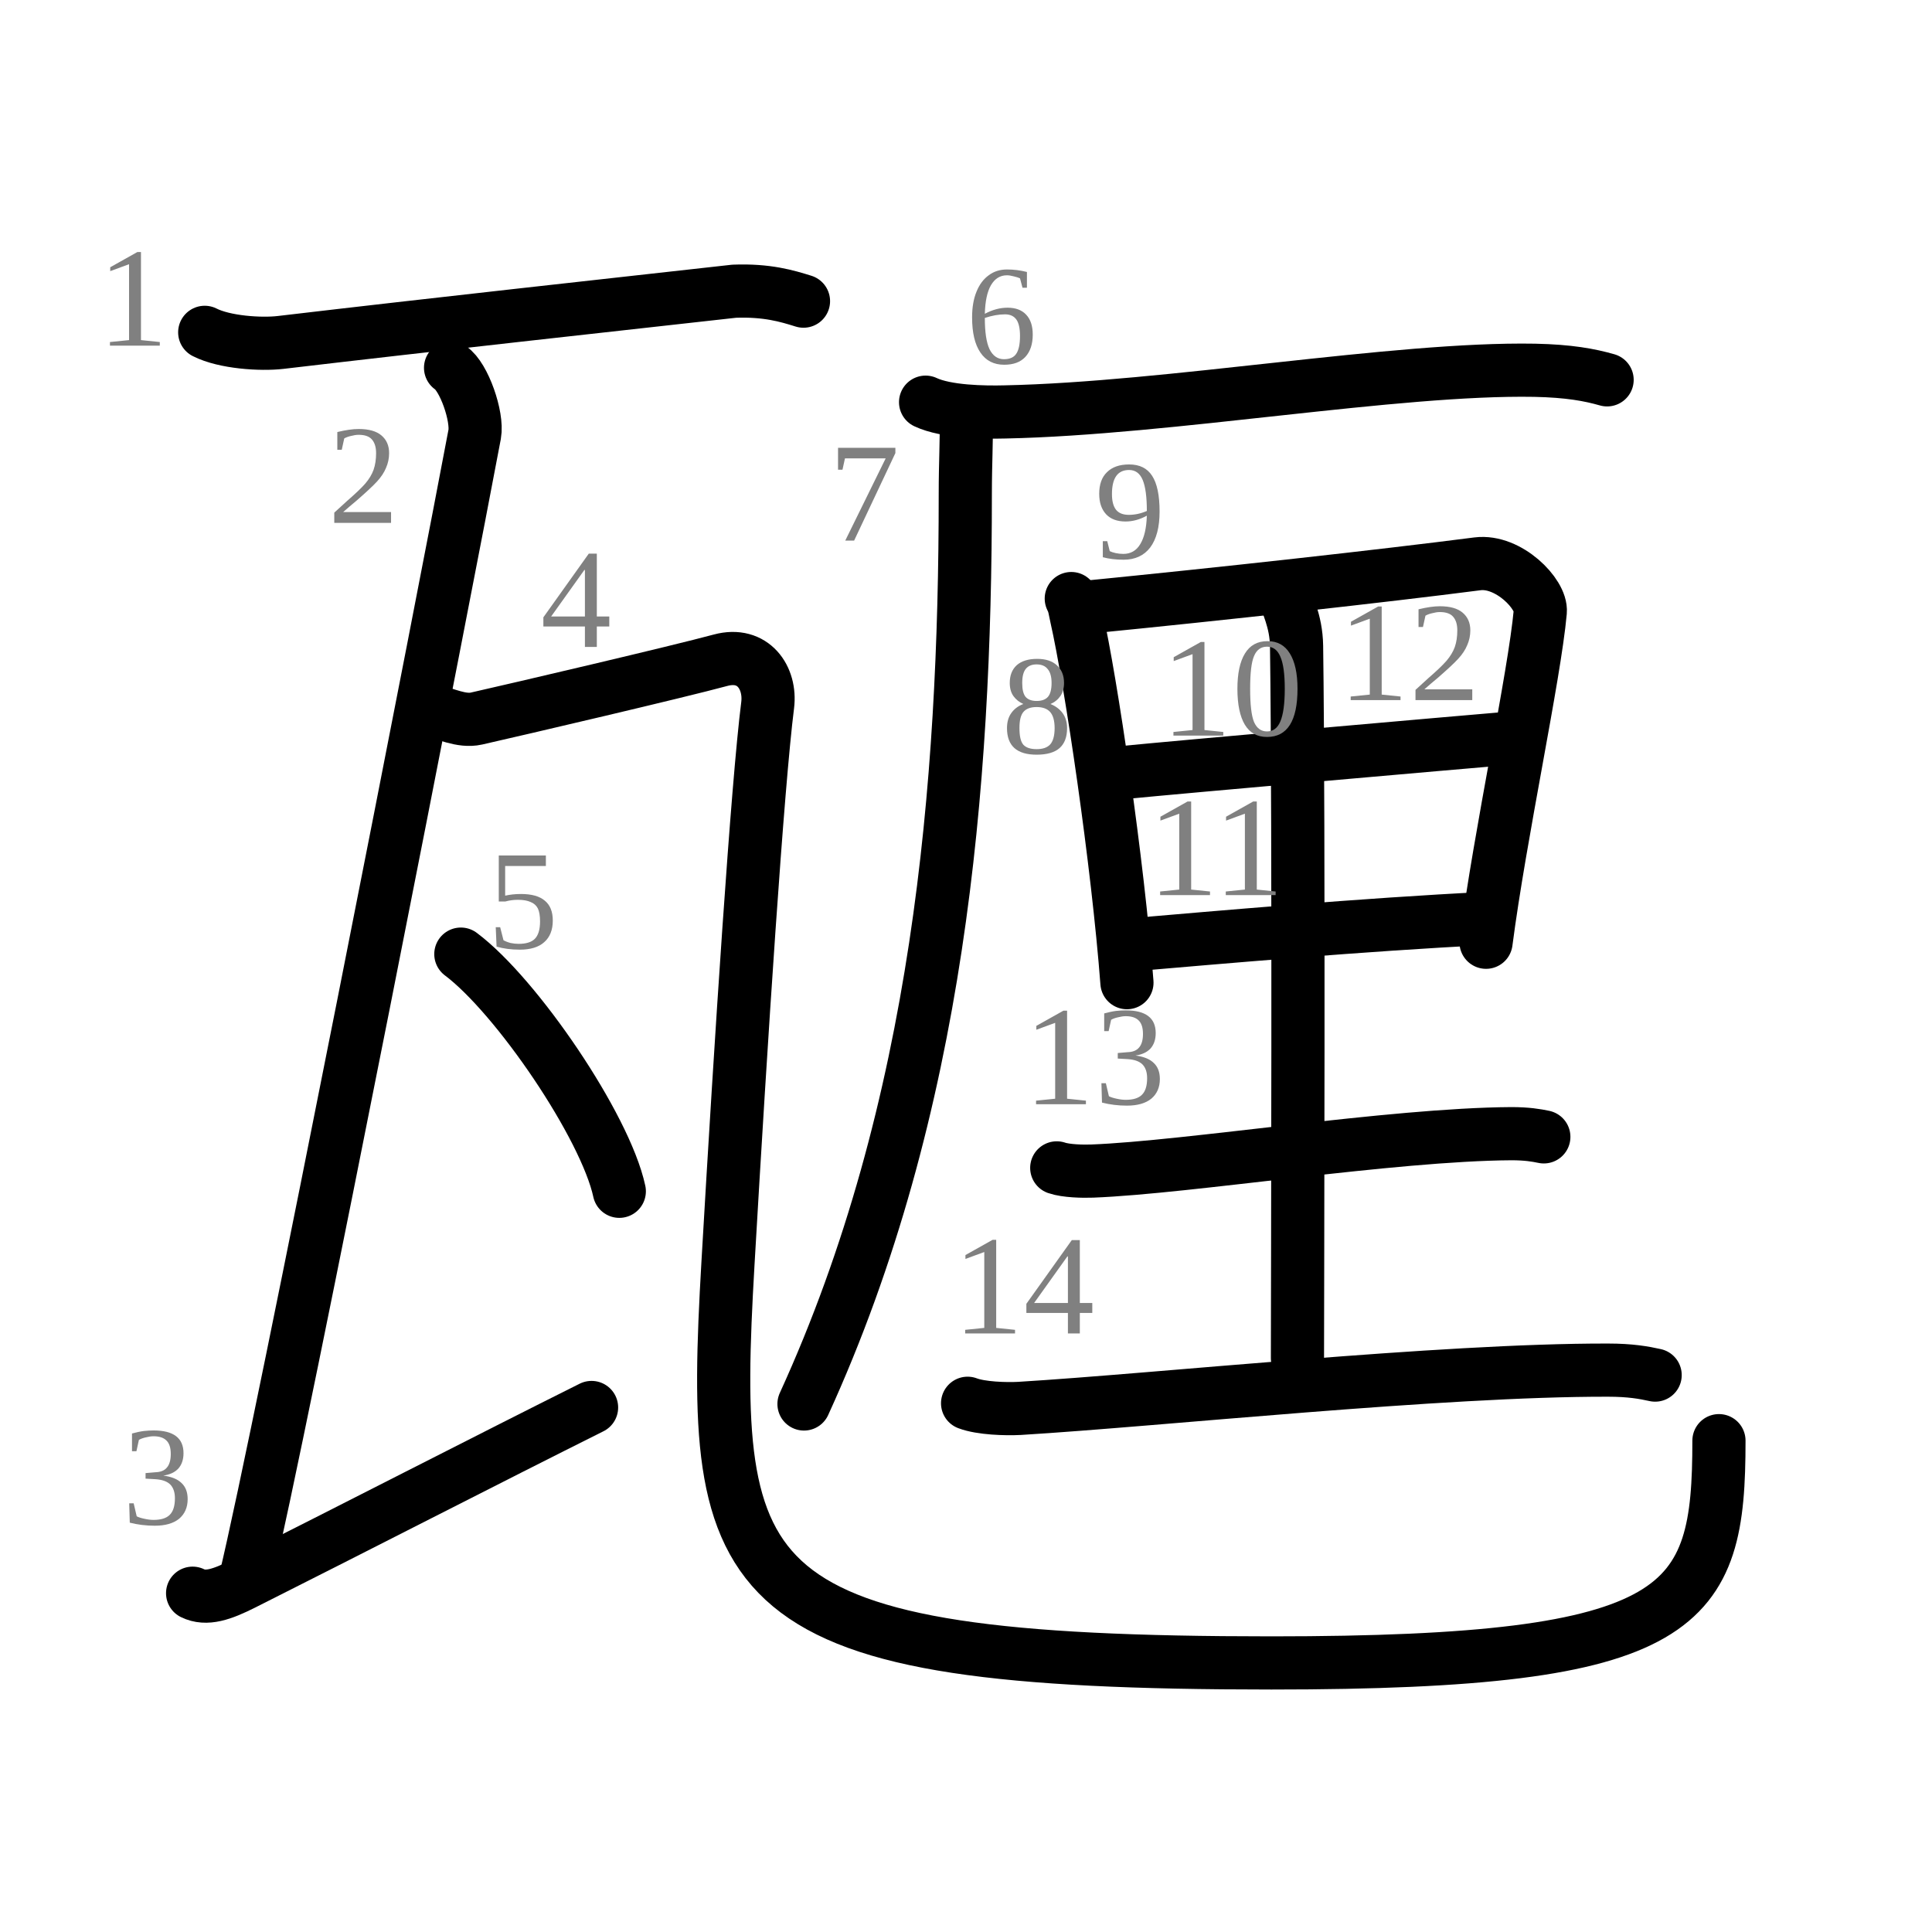
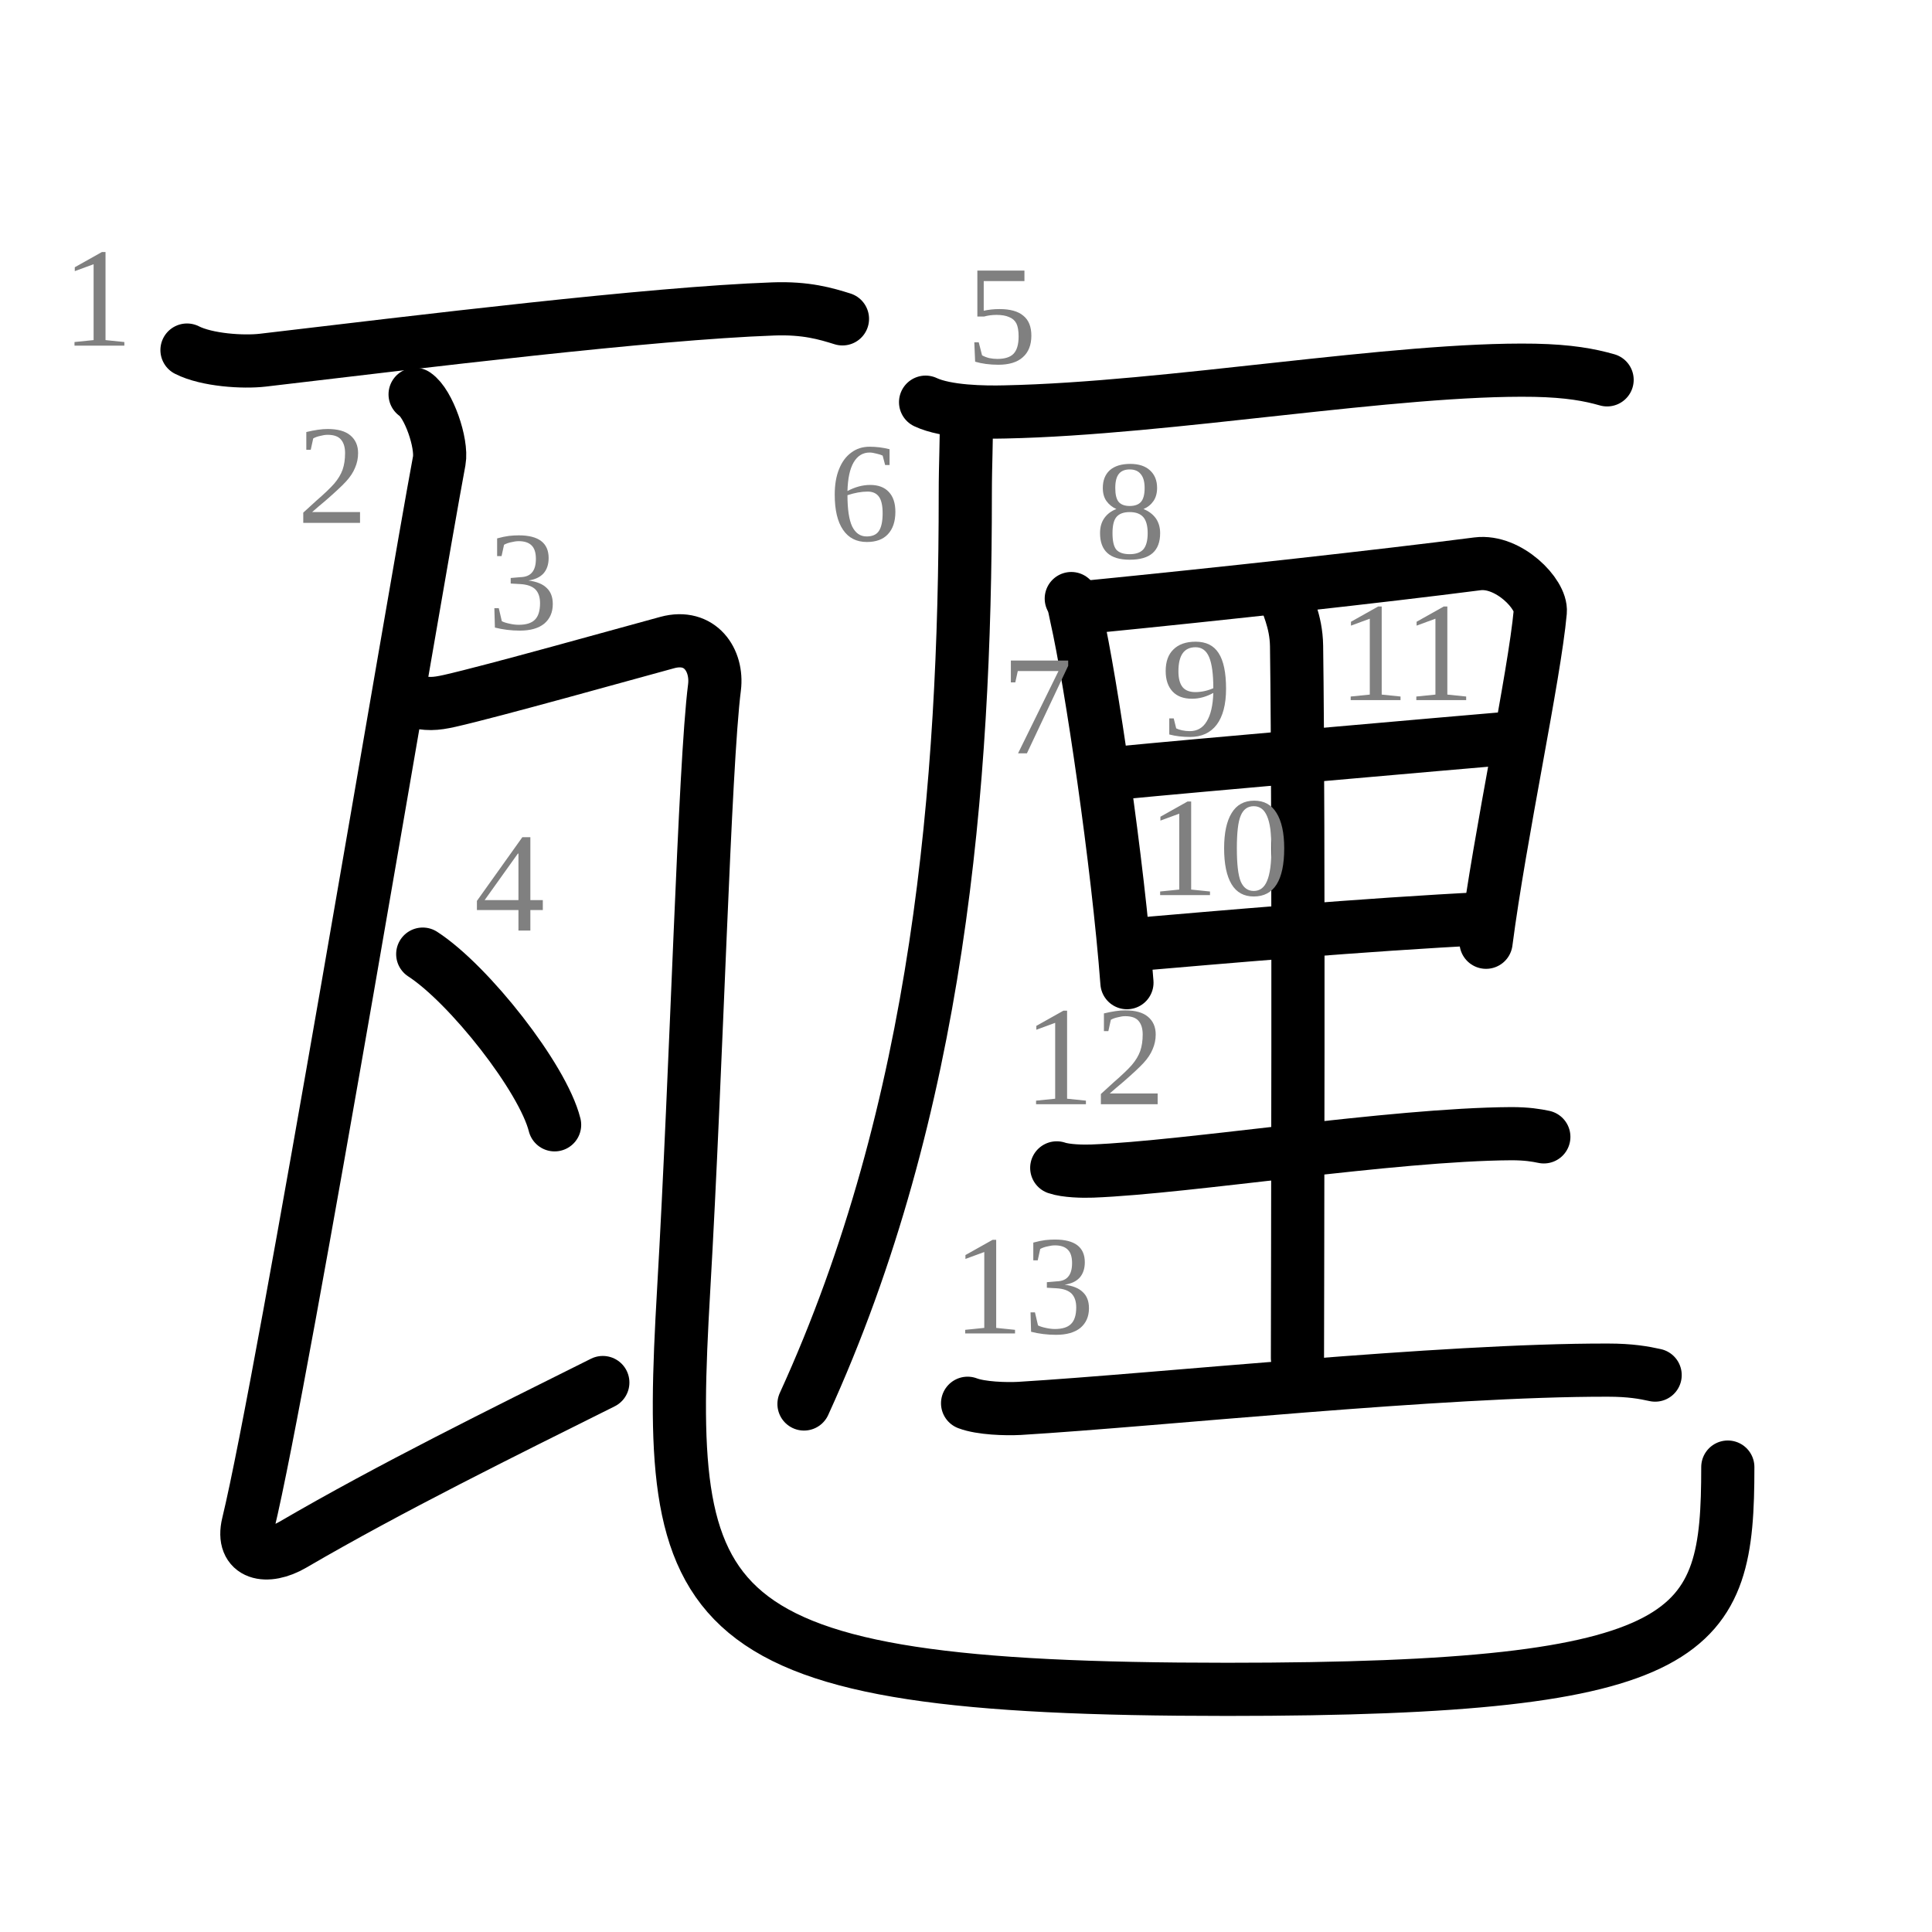
<svg xmlns="http://www.w3.org/2000/svg" xmlns:ns1="http://kanjivg.tagaini.net" width="109" height="109" viewBox="0 0 109 109">
  <g id="kvg:StrokePaths_07505" style="fill:none;stroke:#000000;stroke-width:3;stroke-linecap:round;stroke-linejoin:round;">
    <g id="kvg:07505" ns1:element="甅">
      <g id="kvg:07505-g1" ns1:element="瓦" ns1:position="nyo" ns1:radical="general">
-         <path id="kvg:07505-s1" ns1:type="㇐" d="M 11.55,18.75 c 1.12,0.57 3.17,0.7 4.28,0.57 8.91,-1.05 18.28,-2.072 25.591,-2.89 1.86,-0.07 2.98,0.27 3.91,0.56" />
-         <path id="kvg:07505-s2" ns1:type="㇑" d="M 25.42,20.75 c 0.76,0.5 1.54,2.76 1.36,3.75 -1.45,7.75 -10.961,56.475 -12.961,64.705" />
-         <path id="kvg:07505-s3" ns1:type="㇀" d="M 10.867,89.886 c 0.772,0.378 1.659,0.071 2.861,-0.533 5.753,-2.89 13.997,-7.125 19.647,-9.945" />
-         <path id="kvg:07505-s4" ns1:type="㇈" d="M24.24,40.04c0.87,0.21,1.79,0.69,2.64,0.5c2.39-0.54,11.41-2.65,13.77-3.29c1.85-0.5,2.85,1,2.66,2.53c-0.57,4.49-1.5,18.73-2.24,31.51C40,89.75,41.25,93.82,71.73,93.82c23.52,0,25.25-3.07,25.25-12.54" />
+         <path id="kvg:07505-s1" ns1:type="㇐" d="M10.55,19.75c1.12,0.57,3.17,0.7,4.28,0.57c8.91-1.05,21.82-2.64,28.79-2.89c1.86-0.07,2.98,0.27,3.91,0.56" />
+         <path id="kvg:07505-s2" ns1:type="㇄" d="M23.42,22.25c0.76,0.5,1.54,2.76,1.36,3.75C23.33,33.75,16,77.75,14,85.98c-0.42,1.74,1.06,2.02,2.52,1.17c5.54-3.23,11.84-6.33,17.49-9.15" />
+         <path id="kvg:07505-s3" ns1:type="㇈" d="M23.24,39.54c0.87,0.21,1.29,0.19,2.14,0c2.39-0.54,9.91-2.65,12.27-3.29c1.85-0.5,2.85,1,2.66,2.53c-0.57,4.49-1,21.23-1.74,34.01c-1.07,18.45,0.18,22.52,30.66,22.52c26.77,0,28.25-3.07,28.25-12.54" />
        <g id="kvg:07505-g2" ns1:element="丶">
-           <path id="kvg:07505-s5" ns1:type="㇔" d="M26,53.83c3.15,2.36,8.15,9.71,8.94,13.38" />
+           <path id="kvg:07505-s4" ns1:type="㇔" d="M23.85,53.83c2.62,1.7,6.78,6.99,7.44,9.63" />
        </g>
      </g>
      <g id="kvg:07505-g3" ns1:element="厘">
        <g id="kvg:07505-g4" ns1:element="厂" ns1:position="tare">
-           <path id="kvg:07505-s6" ns1:type="㇐" d="M52.22,22.69c1.17,0.55,3.31,0.58,4.48,0.55c9.25-0.19,22.06-2.49,29.88-2.35c1.94,0.04,3.11,0.26,4.09,0.54" />
-           <path id="kvg:07505-s7" ns1:type="㇒" d="M54.51,23.62c0.03,1.32-0.05,2.4-0.05,4.3c0,16.29-1.46,34.58-9.1,51.29" />
+           <path id="kvg:07505-s5" ns1:type="㇐" d="M52.22,22.69c1.17,0.55,3.31,0.58,4.48,0.55c9.25-0.19,22.06-2.49,29.88-2.35c1.94,0.04,3.11,0.26,4.09,0.54" />
+           <path id="kvg:07505-s6" ns1:type="㇒" d="M54.51,23.62c0.03,1.32-0.05,2.4-0.05,4.3c0,16.29-1.46,34.58-9.1,51.29" />
        </g>
        <g id="kvg:07505-g5" ns1:element="里">
-           <path id="kvg:07505-s8" ns1:type="㇑" d="M60.44,33.77c0.18,0.35,0.19,0.59,0.29,1.03c0.82,3.61,2.34,13.9,2.85,20.64" />
-           <path id="kvg:07505-s9" ns1:type="㇕a" d="M61.28,34.26C69,33.5,78,32.5,83.36,31.81c1.75-0.22,3.63,1.71,3.54,2.7c-0.33,3.64-2.27,12.57-3.06,18.65" />
-           <path id="kvg:07505-s10" ns1:type="㇐a" d="M63.22,43.6c3.65-0.36,19.08-1.71,21.92-1.95" />
-           <path id="kvg:07505-s11" ns1:type="㇐a" d="M63.9,53.3c4.57-0.39,13.14-1.15,19.95-1.48" />
-           <path id="kvg:07505-s12" ns1:type="㇑a" d="M72.39,33.32c0.19,0.72,0.74,1.69,0.76,3.13c0.14,10.04,0.05,37.34,0.05,40.17" />
-           <path id="kvg:07505-s13" ns1:type="㇐" d="M59.62,65.89c0.52,0.18,1.48,0.2,2,0.18c5.44-0.21,16.91-2.07,23.65-2.11c0.87,0,1.4,0.09,1.83,0.18" />
-           <path id="kvg:07505-s14" ns1:type="㇐" d="M54.59,79.17c0.76,0.29,2.16,0.33,2.92,0.29c7.91-0.48,23.79-2.18,33.21-2.16c1.26,0,2.03,0.14,2.66,0.28" />
+           <path id="kvg:07505-s7" ns1:type="㇑" d="M60.44,33.77c0.18,0.35,0.19,0.59,0.29,1.03c0.82,3.61,2.34,13.9,2.85,20.64" />
+           <path id="kvg:07505-s8" ns1:type="㇕a" d="M61.28,34.26C69,33.5,78,32.5,83.36,31.81c1.75-0.22,3.63,1.71,3.54,2.7c-0.33,3.64-2.27,12.57-3.06,18.65" />
+           <path id="kvg:07505-s9" ns1:type="㇐a" d="M63.22,43.6c3.65-0.36,19.08-1.71,21.92-1.95" />
+           <path id="kvg:07505-s10" ns1:type="㇐a" d="M63.9,53.3c4.57-0.39,13.14-1.15,19.95-1.48" />
+           <path id="kvg:07505-s11" ns1:type="㇑a" d="M72.39,33.32c0.19,0.72,0.74,1.69,0.76,3.13c0.14,10.04,0.05,37.34,0.05,40.17" />
+           <path id="kvg:07505-s12" ns1:type="㇐" d="M59.62,65.89c0.52,0.18,1.48,0.2,2,0.18c5.44-0.21,16.91-2.07,23.65-2.11c0.87,0,1.4,0.09,1.83,0.18" />
+           <path id="kvg:07505-s13" ns1:type="㇐" d="M54.59,79.17c0.76,0.29,2.16,0.33,2.92,0.29c7.91-0.48,23.79-2.18,33.21-2.16c1.26,0,2.03,0.14,2.66,0.28" />
        </g>
      </g>
    </g>
  </g>
  <g id="kvg:StrokeNumbers_07505" style="font-size:8;fill:#808080">
-     <text transform="matrix(1 0 0 1 5.50 19.50)">1</text>
-     <text transform="matrix(1 0 0 1 18.50 29.50)">2</text>
-     <text transform="matrix(1 0 0 1 6.9 86)">3</text>
-     <text transform="matrix(1 0 0 1 30.50 36.50)">4</text>
-     <text transform="matrix(1 0 0 1 27.50 53.50)">5</text>
-     <text transform="matrix(1 0 0 1 54.50 20.50)">6</text>
-     <text transform="matrix(1 0 0 1 46.75 30.50)">7</text>
-     <text transform="matrix(1 0 0 1 56.50 42.50)">8</text>
-     <text transform="matrix(1 0 0 1 61.75 31.50)">9</text>
-     <text transform="matrix(1 0 0 1 65.50 41.50)">10</text>
-     <text transform="matrix(1 0 0 1 64.75 50.50)">11</text>
-     <text transform="matrix(1 0 0 1 75.50 39.50)">12</text>
-     <text transform="matrix(1 0 0 1 57.75 62.30)">13</text>
-     <text transform="matrix(1 0 0 1 53.75 75.23)">14</text>
+     <text transform="matrix(1 0 0 1 3.50 19.50)">1</text>
+     <text transform="matrix(1 0 0 1 16.75 29.50)">2</text>
+     <text transform="matrix(1 0 0 1 27.50 35.50)">3</text>
+     <text transform="matrix(1 0 0 1 26.75 52.50)">4</text>
+     <text transform="matrix(1 0 0 1 54.50 20.50)">5</text>
+     <text transform="matrix(1 0 0 1 46.75 30.50)">6</text>
+     <text transform="matrix(1 0 0 1 56.50 42.50)">7</text>
+     <text transform="matrix(1 0 0 1 61.75 31.50)">8</text>
+     <text transform="matrix(1 0 0 1 65.50 41.50)">9</text>
+     <text transform="matrix(1 0 0 1 64.75 50.50)">10</text>
+     <text transform="matrix(1 0 0 1 75.50 39.50)">11</text>
+     <text transform="matrix(1 0 0 1 57.75 62.30)">12</text>
+     <text transform="matrix(1 0 0 1 53.75 75.23)">13</text>
  </g>
</svg>
